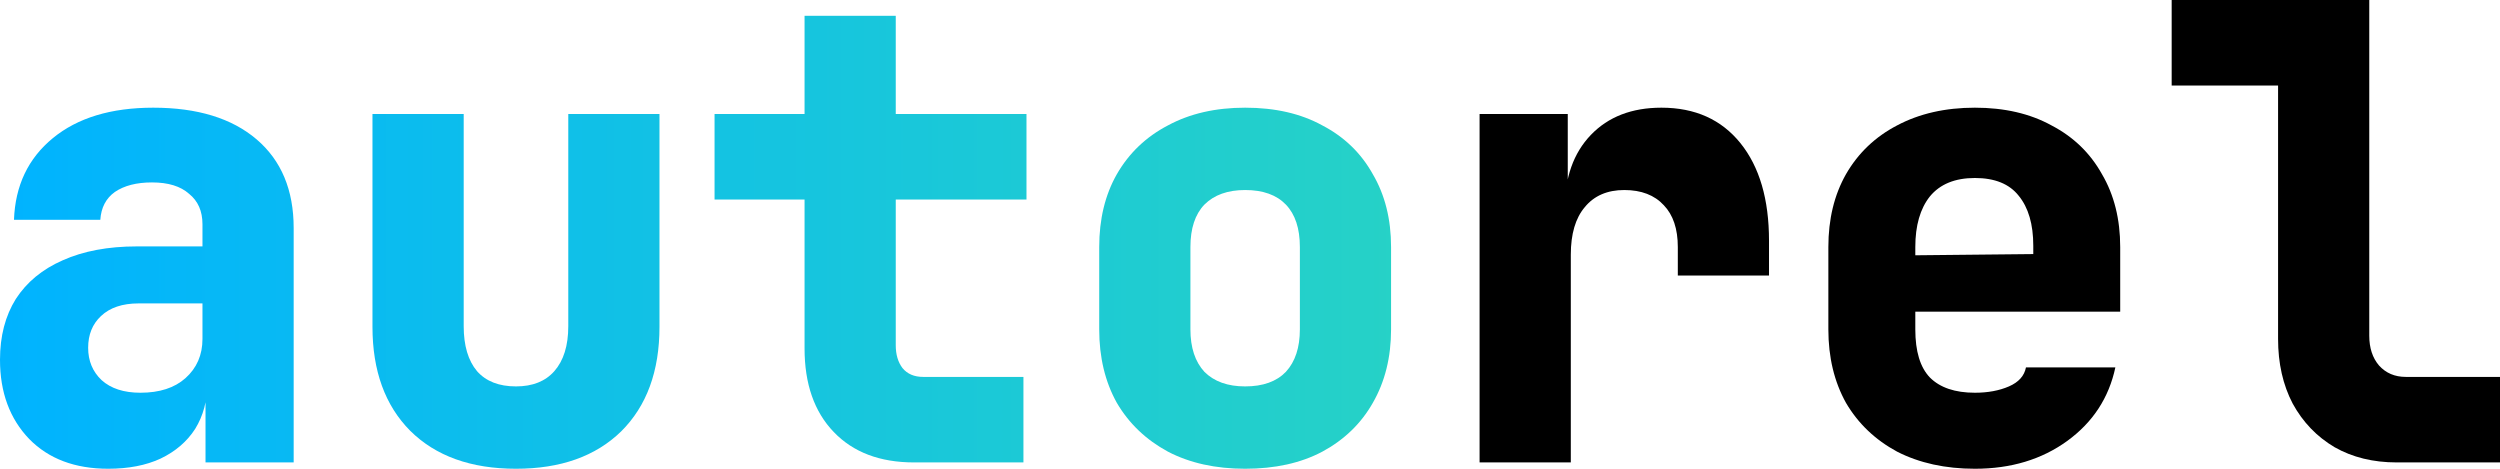
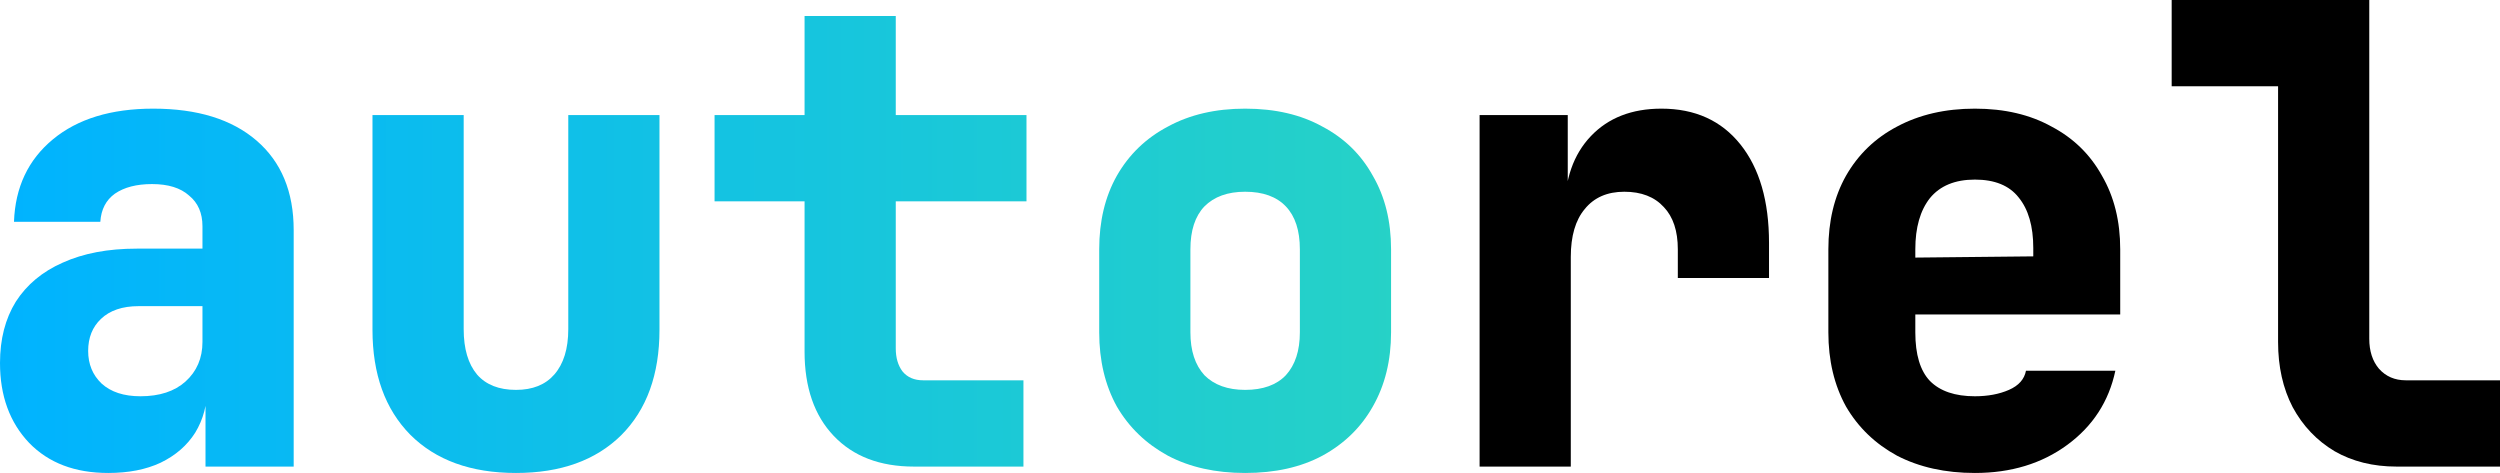
- <svg xmlns="http://www.w3.org/2000/svg" width="96" height="18" viewBox="0 0 96 18" fill="none">
-   <path d="M4.156 18C2.88 18 1.868 17.619 1.121 16.857C0.374 16.078 0 15.065 0 13.816C0 12.908 0.202 12.13 0.607 11.481C1.027 10.832 1.627 10.338 2.405 9.997C3.199 9.641 4.148 9.462 5.253 9.462H7.775V8.611C7.775 8.108 7.604 7.719 7.261 7.443C6.934 7.151 6.46 7.005 5.837 7.005C5.246 7.005 4.771 7.127 4.413 7.37C4.07 7.614 3.884 7.97 3.852 8.441H0.537C0.584 7.127 1.082 6.081 2.031 5.303C2.981 4.524 4.265 4.135 5.884 4.135C7.58 4.135 8.903 4.541 9.853 5.351C10.803 6.162 11.277 7.297 11.277 8.757V17.757H7.892V15.105H7.331L7.962 14.716C7.962 15.381 7.806 15.965 7.495 16.468C7.183 16.954 6.74 17.335 6.164 17.611C5.604 17.87 4.934 18 4.156 18ZM5.393 15.081C6.125 15.081 6.701 14.895 7.121 14.522C7.557 14.132 7.775 13.63 7.775 13.014V11.651H5.323C4.701 11.651 4.218 11.813 3.876 12.138C3.549 12.446 3.385 12.851 3.385 13.354C3.385 13.857 3.557 14.27 3.899 14.595C4.257 14.919 4.755 15.081 5.393 15.081Z" fill="url(#paint0_linear_2483_4)" />
-   <path d="M19.814 18C18.086 18 16.732 17.514 15.751 16.541C14.786 15.568 14.303 14.238 14.303 12.551V4.378H17.806V12.527C17.806 13.273 17.977 13.849 18.319 14.254C18.662 14.643 19.16 14.838 19.814 14.838C20.452 14.838 20.942 14.643 21.285 14.254C21.642 13.849 21.822 13.273 21.822 12.527V4.378H25.324V12.551C25.324 14.254 24.833 15.592 23.853 16.565C22.872 17.522 21.526 18 19.814 18Z" fill="url(#paint1_linear_2483_4)" />
-   <path d="M35.097 17.757C33.79 17.757 32.763 17.368 32.016 16.589C31.268 15.811 30.895 14.741 30.895 13.378V7.662H27.439V4.378H30.895V0.608H34.397V4.378H39.417V7.662H34.397V13.257C34.397 13.614 34.483 13.905 34.654 14.132C34.841 14.36 35.105 14.473 35.448 14.473H39.3V17.757H35.097Z" fill="url(#paint2_linear_2483_4)" />
-   <path d="M47.813 18C46.677 18 45.688 17.781 44.848 17.343C44.008 16.889 43.354 16.265 42.887 15.47C42.435 14.659 42.21 13.719 42.21 12.649V9.486C42.21 8.416 42.435 7.484 42.887 6.689C43.354 5.878 44.008 5.254 44.848 4.816C45.688 4.362 46.677 4.135 47.813 4.135C48.965 4.135 49.953 4.362 50.778 4.816C51.619 5.254 52.265 5.878 52.716 6.689C53.183 7.484 53.417 8.416 53.417 9.486V12.649C53.417 13.719 53.183 14.659 52.716 15.47C52.265 16.265 51.619 16.889 50.778 17.343C49.953 17.781 48.965 18 47.813 18ZM47.813 14.838C48.498 14.838 49.02 14.651 49.378 14.278C49.736 13.889 49.915 13.346 49.915 12.649V9.486C49.915 8.773 49.736 8.23 49.378 7.857C49.02 7.484 48.498 7.297 47.813 7.297C47.144 7.297 46.623 7.484 46.249 7.857C45.891 8.23 45.712 8.773 45.712 9.486V12.649C45.712 13.346 45.891 13.889 46.249 14.278C46.623 14.651 47.144 14.838 47.813 14.838Z" fill="url(#paint3_linear_2483_4)" />
-   <path d="M56.816 17.757V4.378H60.202V7.176H61.229L60.085 8.027C60.085 6.827 60.42 5.878 61.089 5.181C61.759 4.484 62.661 4.135 63.798 4.135C65.09 4.135 66.101 4.589 66.833 5.497C67.564 6.405 67.93 7.654 67.93 9.243V10.581H64.428V9.486C64.428 8.789 64.249 8.254 63.891 7.881C63.533 7.492 63.027 7.297 62.373 7.297C61.72 7.297 61.214 7.516 60.856 7.954C60.498 8.376 60.319 8.984 60.319 9.778V17.757H56.816Z" fill="black" />
-   <path d="M75.836 18C74.7 18 73.704 17.781 72.848 17.343C72.007 16.889 71.353 16.265 70.886 15.47C70.435 14.659 70.209 13.719 70.209 12.649V9.486C70.209 8.416 70.435 7.484 70.886 6.689C71.353 5.878 72.007 5.254 72.848 4.816C73.704 4.362 74.7 4.135 75.836 4.135C76.972 4.135 77.953 4.362 78.778 4.816C79.619 5.254 80.265 5.878 80.716 6.689C81.183 7.484 81.416 8.416 81.416 9.486V11.968H73.548V12.649C73.548 13.492 73.735 14.108 74.109 14.497C74.498 14.886 75.073 15.081 75.836 15.081C76.334 15.081 76.77 15 77.144 14.838C77.517 14.676 77.735 14.432 77.797 14.108H81.23C80.981 15.276 80.366 16.216 79.385 16.93C78.404 17.643 77.222 18 75.836 18ZM78.078 10.046V9.438C78.078 8.611 77.891 7.97 77.517 7.516C77.159 7.062 76.599 6.835 75.836 6.835C75.073 6.835 74.498 7.07 74.109 7.541C73.735 8.011 73.548 8.659 73.548 9.486V9.803L78.311 9.754L78.078 10.046Z" fill="black" />
-   <path d="M92.031 17.757C91.128 17.757 90.334 17.562 89.649 17.173C88.964 16.768 88.427 16.208 88.038 15.495C87.665 14.781 87.478 13.954 87.478 13.014V3.284H83.392V0H90.98V12.892C90.98 13.362 91.105 13.743 91.354 14.035C91.618 14.327 91.961 14.473 92.381 14.473H96V17.757H92.031Z" fill="black" />
+ <svg xmlns="http://www.w3.org/2000/svg" width="148" height="28" viewBox="0 0 148 28" fill="none">
+   <path d="M6.407 28C4.439 28 2.88 27.407 1.728 26.222C0.576 25.011 0 23.434 0 21.492C0 20.079 0.312 18.869 0.936 17.86C1.584 16.851 2.508 16.081 3.708 15.551C4.931 14.996 6.395 14.719 8.099 14.719H11.986V13.395C11.986 12.613 11.722 12.007 11.194 11.578C10.691 11.124 9.959 10.897 8.999 10.897C8.087 10.897 7.355 11.086 6.803 11.465C6.275 11.843 5.987 12.398 5.939 13.13H0.828C0.9 11.086 1.668 9.459 3.132 8.249C4.595 7.038 6.575 6.432 9.071 6.432C11.687 6.432 13.726 7.063 15.19 8.324C16.654 9.586 17.386 11.351 17.386 13.622V27.622H12.166V23.497H11.303L12.274 22.892C12.274 23.926 12.034 24.834 11.555 25.616C11.075 26.373 10.391 26.966 9.503 27.395C8.639 27.798 7.607 28 6.407 28ZM8.315 23.459C9.443 23.459 10.331 23.169 10.979 22.589C11.65 21.984 11.986 21.202 11.986 20.243V18.124H8.207C7.247 18.124 6.503 18.377 5.975 18.881C5.471 19.36 5.219 19.991 5.219 20.773C5.219 21.555 5.483 22.198 6.011 22.703C6.563 23.207 7.331 23.459 8.315 23.459Z" fill="url(#paint0_linear_2483_4)" />
+   <path d="M30.546 28C27.882 28 25.794 27.243 24.283 25.73C22.795 24.216 22.051 22.148 22.051 19.524V6.811H27.45V19.486C27.45 20.647 27.714 21.542 28.242 22.173C28.77 22.778 29.538 23.081 30.546 23.081C31.53 23.081 32.286 22.778 32.814 22.173C33.365 21.542 33.642 20.647 33.642 19.486V6.811H39.041V19.524C39.041 22.173 38.285 24.254 36.773 25.768C35.261 27.256 33.185 28 30.546 28Z" fill="url(#paint1_linear_2483_4)" />
+   <path d="M54.109 27.622C52.093 27.622 50.509 27.016 49.357 25.805C48.206 24.595 47.63 22.93 47.63 20.811V11.919H42.302V6.811H47.63V0.946H53.029V6.811H60.768V11.919H53.029V20.622C53.029 21.177 53.161 21.631 53.425 21.984C53.713 22.337 54.121 22.514 54.649 22.514H60.588V27.622H54.109Z" fill="url(#paint2_linear_2483_4)" />
+   <path d="M73.712 28C71.96 28 70.436 27.66 69.141 26.978C67.845 26.272 66.837 25.301 66.117 24.065C65.421 22.804 65.073 21.34 65.073 19.676V14.757C65.073 13.092 65.421 11.641 66.117 10.405C66.837 9.144 67.845 8.173 69.141 7.492C70.436 6.786 71.96 6.432 73.712 6.432C75.488 6.432 77.012 6.786 78.283 7.492C79.579 8.173 80.575 9.144 81.271 10.405C81.991 11.641 82.351 13.092 82.351 14.757V19.676C82.351 21.34 81.991 22.804 81.271 24.065C80.575 25.301 79.579 26.272 78.283 26.978C77.012 27.66 75.488 28 73.712 28ZM73.712 23.081C74.768 23.081 75.572 22.791 76.124 22.211C76.676 21.605 76.952 20.76 76.952 19.676V14.757C76.952 13.647 76.676 12.802 76.124 12.222C75.572 11.641 74.768 11.351 73.712 11.351C72.68 11.351 71.876 11.641 71.3 12.222C70.748 12.802 70.472 13.647 70.472 14.757V19.676C70.472 20.76 70.748 21.605 71.3 22.211C71.876 22.791 72.68 23.081 73.712 23.081Z" fill="url(#paint3_linear_2483_4)" />
+   <path d="M87.592 27.622V6.811H92.811V11.162H94.395L92.632 12.486C92.632 10.62 93.147 9.144 94.179 8.059C95.211 6.975 96.603 6.432 98.355 6.432C100.346 6.432 101.906 7.139 103.034 8.551C104.162 9.964 104.726 11.906 104.726 14.378V16.459H99.327V14.757C99.327 13.672 99.051 12.84 98.499 12.259C97.947 11.654 97.167 11.351 96.159 11.351C95.151 11.351 94.371 11.692 93.819 12.373C93.267 13.029 92.991 13.975 92.991 15.211V27.622H87.592Z" fill="black" />
+   <path d="M116.914 28C115.162 28 113.627 27.66 112.307 26.978C111.011 26.272 110.003 25.301 109.283 24.065C108.587 22.804 108.239 21.34 108.239 19.676V14.757C108.239 13.092 108.587 11.641 109.283 10.405C110.003 9.144 111.011 8.173 112.307 7.492C113.627 6.786 115.162 6.432 116.914 6.432C118.666 6.432 120.178 6.786 121.45 7.492C122.745 8.173 123.741 9.144 124.437 10.405C125.157 11.641 125.517 13.092 125.517 14.757V18.616H113.387V19.676C113.387 20.987 113.675 21.946 114.251 22.551C114.85 23.157 115.738 23.459 116.914 23.459C117.682 23.459 118.354 23.333 118.93 23.081C119.506 22.829 119.842 22.451 119.938 21.946H125.229C124.845 23.762 123.897 25.225 122.385 26.335C120.874 27.445 119.05 28 116.914 28ZM120.37 15.627V14.681C120.37 13.395 120.082 12.398 119.506 11.692C118.954 10.986 118.09 10.632 116.914 10.632C115.738 10.632 114.85 10.998 114.251 11.73C113.675 12.461 113.387 13.47 113.387 14.757V15.249L120.73 15.173L120.37 15.627Z" fill="black" />
+   <path d="M141.881 27.622C140.489 27.622 139.265 27.319 138.209 26.713C137.153 26.083 136.326 25.213 135.726 24.103C135.15 22.993 134.862 21.706 134.862 20.243V5.108H128.563V0H140.261V20.054C140.261 20.786 140.453 21.378 140.837 21.832C141.245 22.287 141.773 22.514 142.421 22.514H148V27.622H141.881Z" fill="black" />
  <defs>
-     <linearGradient id="paint0_linear_2483_4" x1="0" y1="9" x2="96" y2="9" gradientUnits="userSpaceOnUse">
+     <linearGradient id="paint0_linear_2483_4" x1="0" y1="14" x2="148" y2="14" gradientUnits="userSpaceOnUse">
      <stop stop-color="#00B3FF" />
      <stop offset="1" stop-color="#44EA9A" />
    </linearGradient>
-     <linearGradient id="paint1_linear_2483_4" x1="0" y1="9" x2="96" y2="9" gradientUnits="userSpaceOnUse">
+     <linearGradient id="paint1_linear_2483_4" x1="0" y1="14" x2="148" y2="14" gradientUnits="userSpaceOnUse">
      <stop stop-color="#00B3FF" />
      <stop offset="1" stop-color="#44EA9A" />
    </linearGradient>
-     <linearGradient id="paint2_linear_2483_4" x1="0" y1="9" x2="96" y2="9" gradientUnits="userSpaceOnUse">
+     <linearGradient id="paint2_linear_2483_4" x1="0" y1="14" x2="148" y2="14" gradientUnits="userSpaceOnUse">
      <stop stop-color="#00B3FF" />
      <stop offset="1" stop-color="#44EA9A" />
    </linearGradient>
-     <linearGradient id="paint3_linear_2483_4" x1="0" y1="9" x2="96" y2="9" gradientUnits="userSpaceOnUse">
+     <linearGradient id="paint3_linear_2483_4" x1="0" y1="14" x2="148" y2="14" gradientUnits="userSpaceOnUse">
      <stop stop-color="#00B3FF" />
      <stop offset="1" stop-color="#44EA9A" />
    </linearGradient>
  </defs>
</svg>
